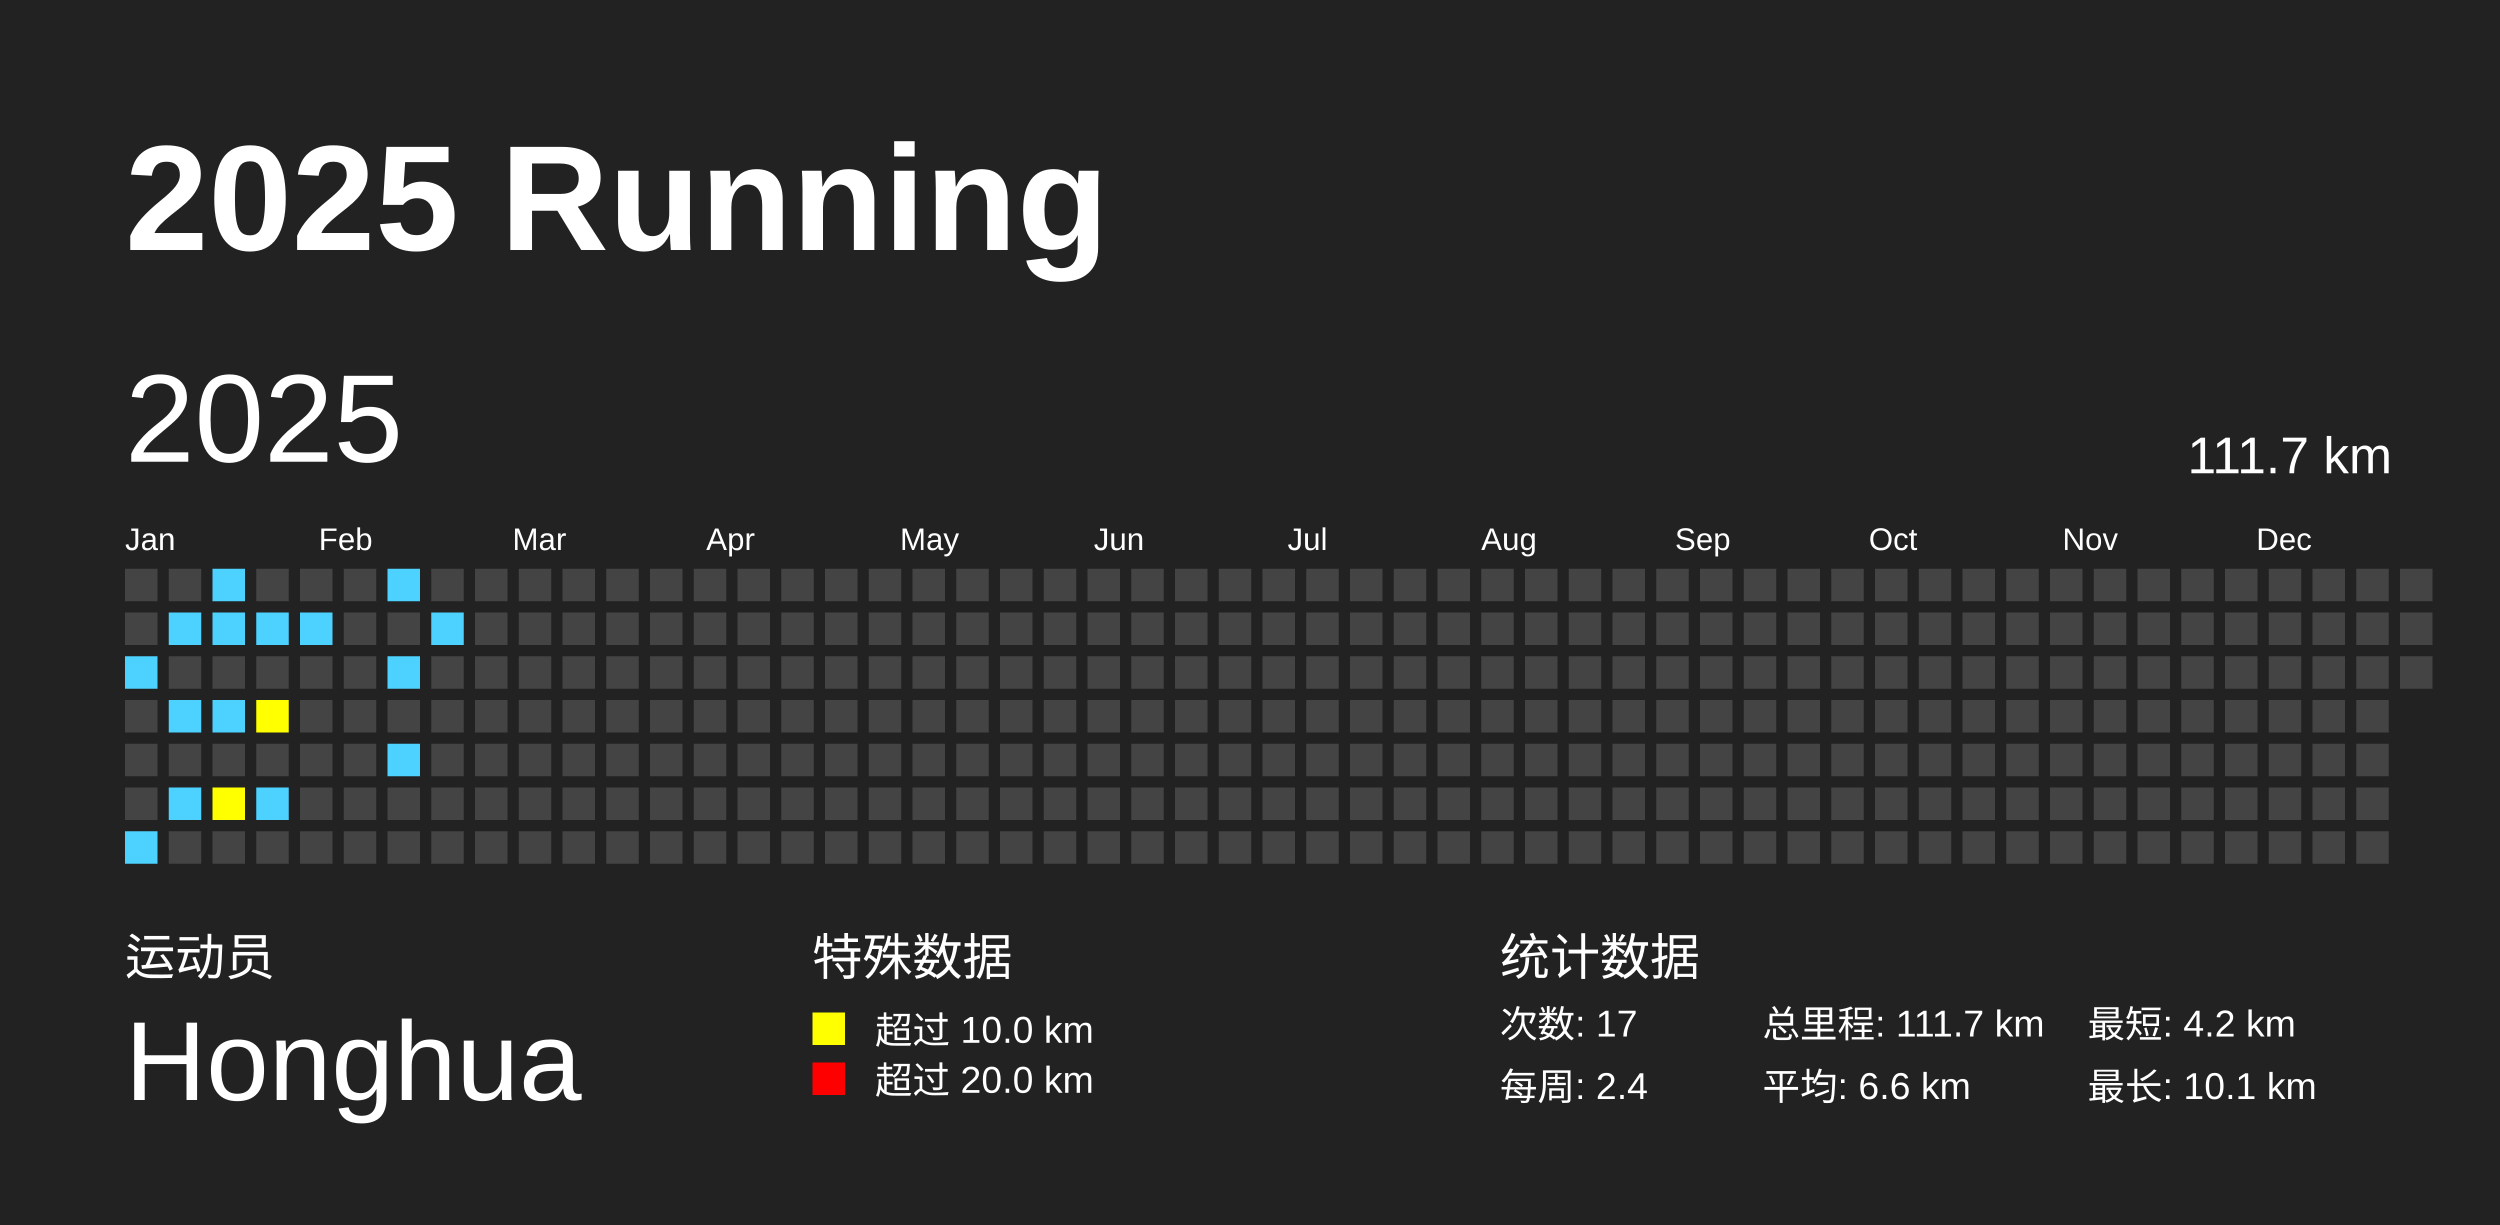
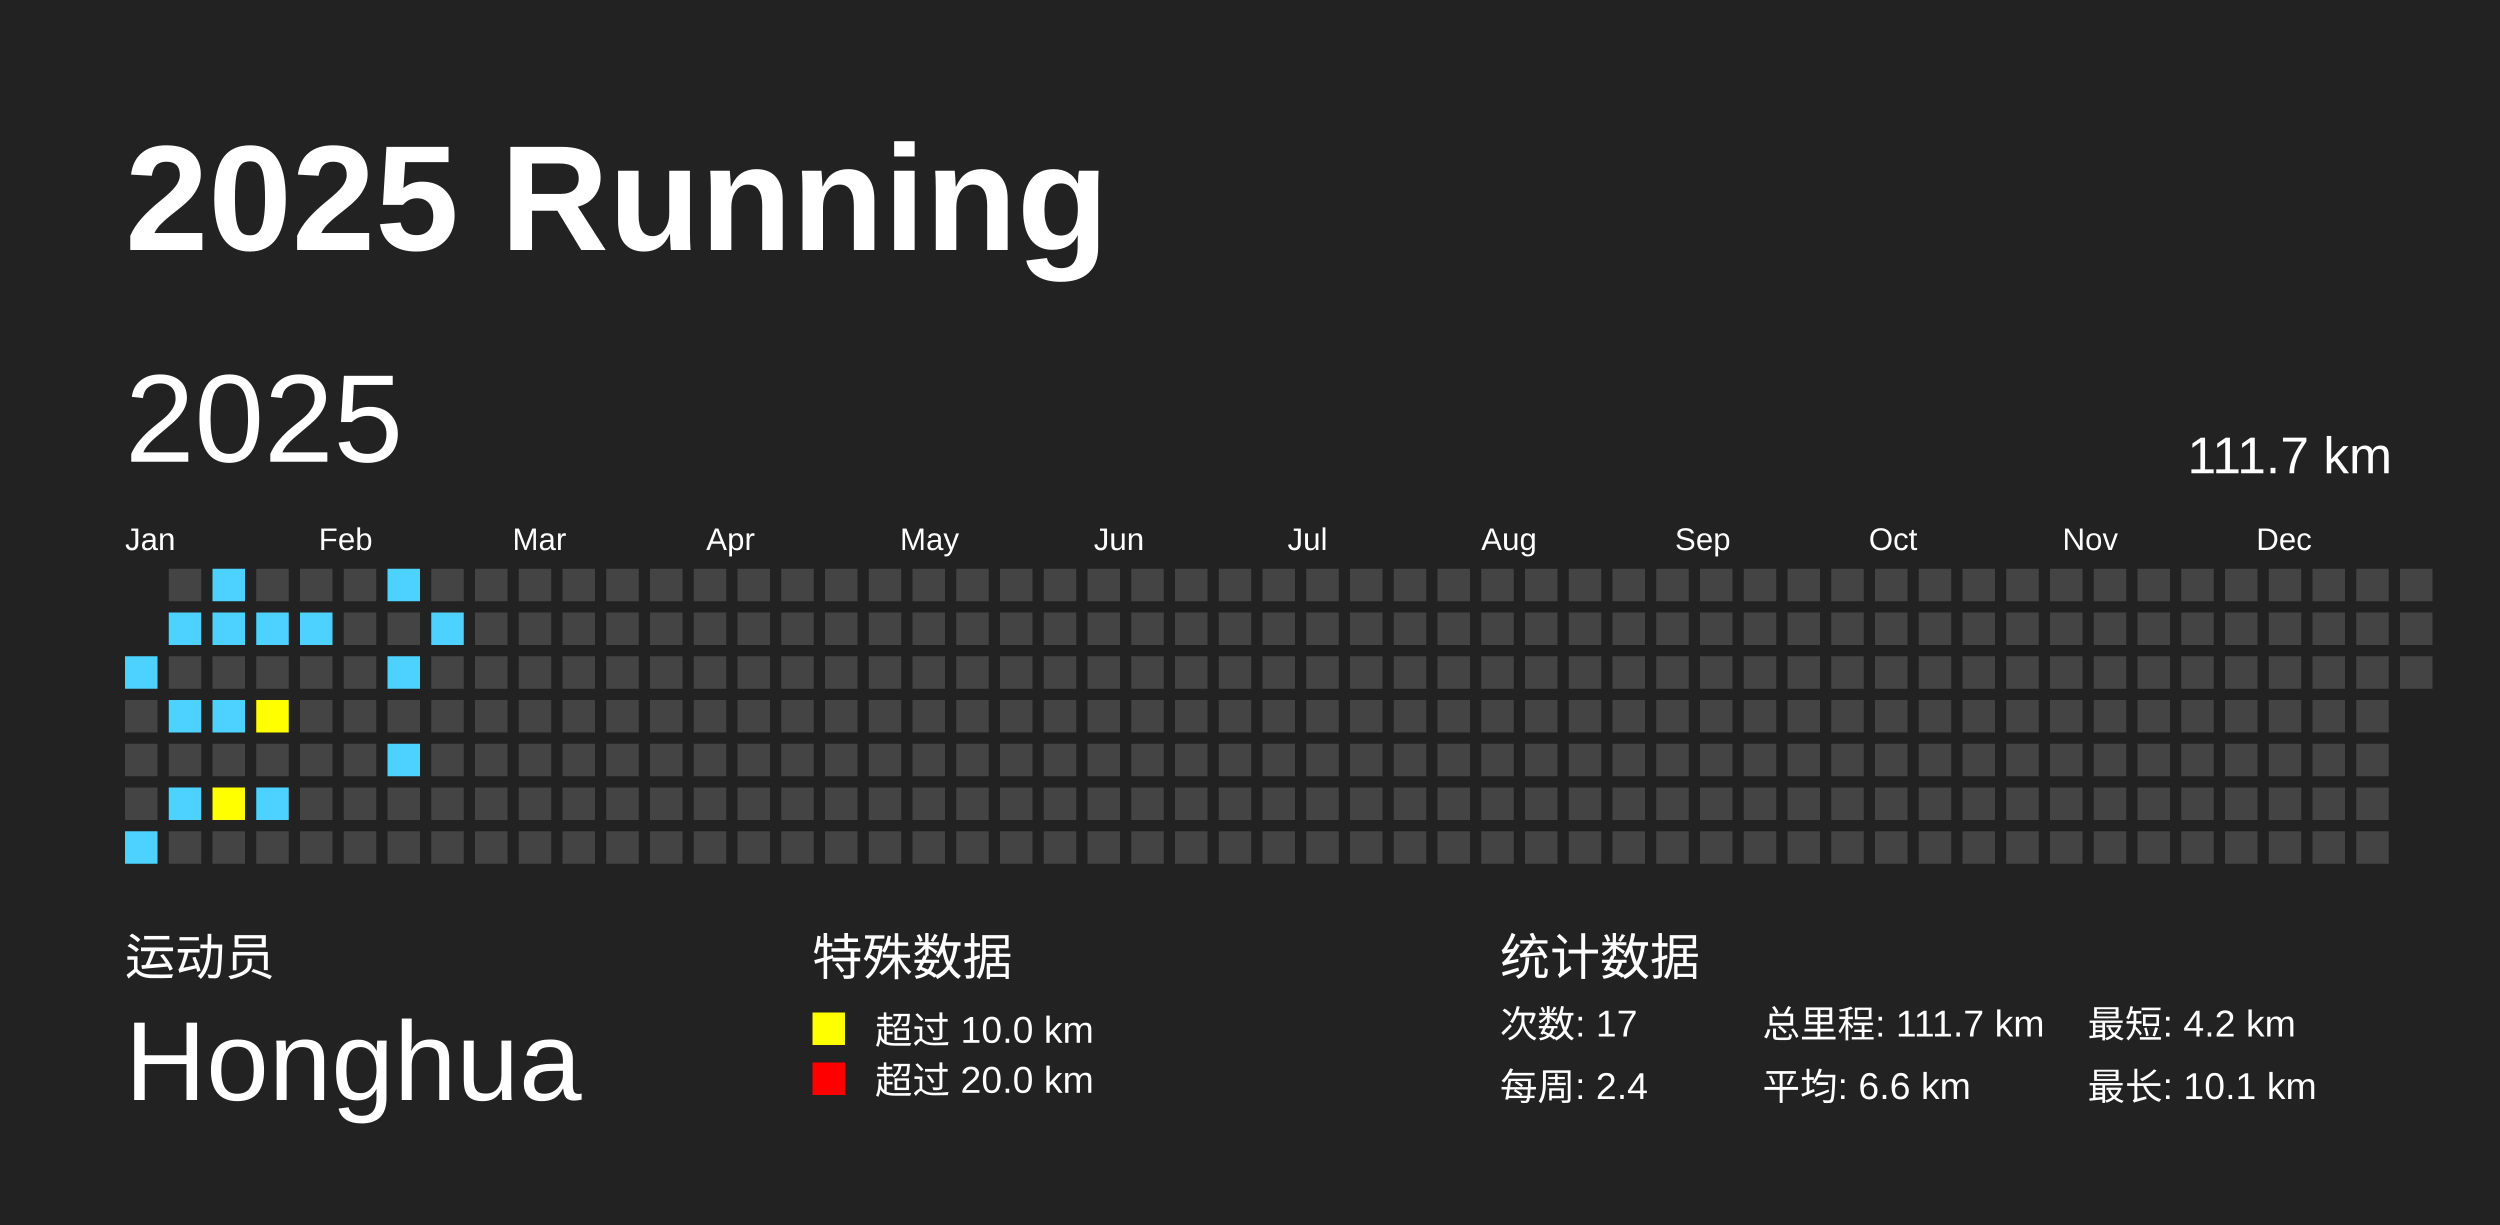
<svg xmlns="http://www.w3.org/2000/svg" baseProfile="full" height="98mm" version="1.1" viewBox="0,0,200,98" width="200mm">
  <defs />
  <rect fill="#222222" height="98" width="200" x="0" y="0" />
  <text fill="#FFFFFF" style="font-size:12px; font-family:Arial; font-weight:bold;" x="10" y="20">2025 Running</text>
  <text fill="#FFFFFF" style="font-size:4px; font-family:Arial" x="10" y="78">运动员</text>
  <text fill="#FFFFFF" style="font-size:9px; font-family:Arial" x="10" y="88">Honghua</text>
  <text fill="#FFFFFF" style="font-size:4px; font-family:Arial" x="65" y="78">特殊数据</text>
  <rect fill="yellow" height="2.6" width="2.6" x="65" y="81" />
  <text fill="#FFFFFF" style="font-size:3px; font-family:Arial" x="70" y="83.5">超过 10.0 km</text>
  <rect fill="red" height="2.6" width="2.6" x="65" y="85" />
  <text fill="#FFFFFF" style="font-size:3px; font-family:Arial" x="70" y="87.5">超过 20.0 km</text>
  <text fill="#FFFFFF" style="font-size:4px; font-family:Arial" x="120" y="78">统计数据</text>
  <text fill="#FFFFFF" style="font-size:3px; font-family:Arial" x="120" y="83">次数: 17</text>
  <text fill="#FFFFFF" style="font-size:3px; font-family:Arial" x="120" y="88">每周: 2.4</text>
  <text fill="#FFFFFF" style="font-size:3px; font-family:Arial" x="141" y="83">总里程: 111.7 km</text>
  <text fill="#FFFFFF" style="font-size:3px; font-family:Arial" x="141" y="88">平均: 6.6 km</text>
  <text fill="#FFFFFF" style="font-size:3px; font-family:Arial" x="167" y="83">最短: 4.2 km</text>
  <text fill="#FFFFFF" style="font-size:3px; font-family:Arial" x="167" y="88">最长: 10.1 km</text>
  <text dominant-baseline="hanging" fill="#FFFFFF" style="font-size:10.0px; font-family:Arial;" x="10" y="30">2025</text>
  <text dominant-baseline="hanging" fill="#FFFFFF" style="font-size:4.125px; font-family:Arial;" x="175" y="35">111.7 km</text>
  <text fill="#FFFFFF" style="font-size:2.5px; font-family:Arial" x="10.0" y="44">Jan</text>
  <text fill="#FFFFFF" style="font-size:2.5px; font-family:Arial" x="25.5" y="44">Feb</text>
  <text fill="#FFFFFF" style="font-size:2.5px; font-family:Arial" x="41.0" y="44">Mar</text>
  <text fill="#FFFFFF" style="font-size:2.5px; font-family:Arial" x="56.5" y="44">Apr</text>
  <text fill="#FFFFFF" style="font-size:2.5px; font-family:Arial" x="72.0" y="44">May</text>
  <text fill="#FFFFFF" style="font-size:2.5px; font-family:Arial" x="87.5" y="44">Jun</text>
  <text fill="#FFFFFF" style="font-size:2.5px; font-family:Arial" x="103.0" y="44">Jul</text>
  <text fill="#FFFFFF" style="font-size:2.5px; font-family:Arial" x="118.5" y="44">Aug</text>
  <text fill="#FFFFFF" style="font-size:2.5px; font-family:Arial" x="134.0" y="44">Sep</text>
  <text fill="#FFFFFF" style="font-size:2.5px; font-family:Arial" x="149.5" y="44">Oct</text>
  <text fill="#FFFFFF" style="font-size:2.5px; font-family:Arial" x="165.0" y="44">Nov</text>
  <text fill="#FFFFFF" style="font-size:2.5px; font-family:Arial" x="180.5" y="44">Dec</text>
-   <rect fill="#444444" height="2.6" width="2.6" x="10.0" y="45.5" />
-   <rect fill="#444444" height="2.6" width="2.6" x="10.0" y="49.0" />
  <rect fill="#4DD2FF" height="2.6" width="2.6" x="10.0" y="52.5" />
  <rect fill="#444444" height="2.6" width="2.6" x="10.0" y="56.0" />
  <rect fill="#444444" height="2.6" width="2.6" x="10.0" y="59.5" />
  <rect fill="#444444" height="2.6" width="2.6" x="10.0" y="63.0" />
  <rect fill="#4DD2FF" height="2.6" width="2.6" x="10.0" y="66.5" />
  <rect fill="#444444" height="2.6" width="2.6" x="13.5" y="45.5" />
  <rect fill="#4DD2FF" height="2.6" width="2.6" x="13.5" y="49.0" />
  <rect fill="#444444" height="2.6" width="2.6" x="13.5" y="52.5" />
  <rect fill="#4DD2FF" height="2.6" width="2.6" x="13.5" y="56.0" />
  <rect fill="#444444" height="2.6" width="2.6" x="13.5" y="59.5" />
  <rect fill="#4DD2FF" height="2.6" width="2.6" x="13.5" y="63.0" />
  <rect fill="#444444" height="2.6" width="2.6" x="13.5" y="66.5" />
  <rect fill="#4DD2FF" height="2.6" width="2.6" x="17.0" y="45.5" />
  <rect fill="#4DD2FF" height="2.6" width="2.6" x="17.0" y="49.0" />
  <rect fill="#444444" height="2.6" width="2.6" x="17.0" y="52.5" />
  <rect fill="#4DD2FF" height="2.6" width="2.6" x="17.0" y="56.0" />
  <rect fill="#444444" height="2.6" width="2.6" x="17.0" y="59.5" />
  <rect fill="yellow" height="2.6" width="2.6" x="17.0" y="63.0" />
  <rect fill="#444444" height="2.6" width="2.6" x="17.0" y="66.5" />
  <rect fill="#444444" height="2.6" width="2.6" x="20.5" y="45.5" />
  <rect fill="#4DD2FF" height="2.6" width="2.6" x="20.5" y="49.0" />
  <rect fill="#444444" height="2.6" width="2.6" x="20.5" y="52.5" />
  <rect fill="yellow" height="2.6" width="2.6" x="20.5" y="56.0" />
  <rect fill="#444444" height="2.6" width="2.6" x="20.5" y="59.5" />
  <rect fill="#4DD2FF" height="2.6" width="2.6" x="20.5" y="63.0" />
  <rect fill="#444444" height="2.6" width="2.6" x="20.5" y="66.5" />
  <rect fill="#444444" height="2.6" width="2.6" x="24.0" y="45.5" />
  <rect fill="#4DD2FF" height="2.6" width="2.6" x="24.0" y="49.0" />
  <rect fill="#444444" height="2.6" width="2.6" x="24.0" y="52.5" />
  <rect fill="#444444" height="2.6" width="2.6" x="24.0" y="56.0" />
  <rect fill="#444444" height="2.6" width="2.6" x="24.0" y="59.5" />
  <rect fill="#444444" height="2.6" width="2.6" x="24.0" y="63.0" />
  <rect fill="#444444" height="2.6" width="2.6" x="24.0" y="66.5" />
  <rect fill="#444444" height="2.6" width="2.6" x="27.5" y="45.5" />
  <rect fill="#444444" height="2.6" width="2.6" x="27.5" y="49.0" />
  <rect fill="#444444" height="2.6" width="2.6" x="27.5" y="52.5" />
  <rect fill="#444444" height="2.6" width="2.6" x="27.5" y="56.0" />
  <rect fill="#444444" height="2.6" width="2.6" x="27.5" y="59.5" />
  <rect fill="#444444" height="2.6" width="2.6" x="27.5" y="63.0" />
  <rect fill="#444444" height="2.6" width="2.6" x="27.5" y="66.5" />
  <rect fill="#4DD2FF" height="2.6" width="2.6" x="31.0" y="45.5" />
  <rect fill="#444444" height="2.6" width="2.6" x="31.0" y="49.0" />
  <rect fill="#4DD2FF" height="2.6" width="2.6" x="31.0" y="52.5" />
  <rect fill="#444444" height="2.6" width="2.6" x="31.0" y="56.0" />
  <rect fill="#4DD2FF" height="2.6" width="2.6" x="31.0" y="59.5" />
  <rect fill="#444444" height="2.6" width="2.6" x="31.0" y="63.0" />
  <rect fill="#444444" height="2.6" width="2.6" x="31.0" y="66.5" />
  <rect fill="#444444" height="2.6" width="2.6" x="34.5" y="45.5" />
  <rect fill="#4DD2FF" height="2.6" width="2.6" x="34.5" y="49.0" />
  <rect fill="#444444" height="2.6" width="2.6" x="34.5" y="52.5" />
  <rect fill="#444444" height="2.6" width="2.6" x="34.5" y="56.0" />
  <rect fill="#444444" height="2.6" width="2.6" x="34.5" y="59.5" />
  <rect fill="#444444" height="2.6" width="2.6" x="34.5" y="63.0" />
  <rect fill="#444444" height="2.6" width="2.6" x="34.5" y="66.5" />
  <rect fill="#444444" height="2.6" width="2.6" x="38.0" y="45.5" />
  <rect fill="#444444" height="2.6" width="2.6" x="38.0" y="49.0" />
  <rect fill="#444444" height="2.6" width="2.6" x="38.0" y="52.5" />
  <rect fill="#444444" height="2.6" width="2.6" x="38.0" y="56.0" />
  <rect fill="#444444" height="2.6" width="2.6" x="38.0" y="59.5" />
  <rect fill="#444444" height="2.6" width="2.6" x="38.0" y="63.0" />
  <rect fill="#444444" height="2.6" width="2.6" x="38.0" y="66.5" />
  <rect fill="#444444" height="2.6" width="2.6" x="41.5" y="45.5" />
  <rect fill="#444444" height="2.6" width="2.6" x="41.5" y="49.0" />
  <rect fill="#444444" height="2.6" width="2.6" x="41.5" y="52.5" />
  <rect fill="#444444" height="2.6" width="2.6" x="41.5" y="56.0" />
  <rect fill="#444444" height="2.6" width="2.6" x="41.5" y="59.5" />
  <rect fill="#444444" height="2.6" width="2.6" x="41.5" y="63.0" />
  <rect fill="#444444" height="2.6" width="2.6" x="41.5" y="66.5" />
  <rect fill="#444444" height="2.6" width="2.6" x="45.0" y="45.5" />
  <rect fill="#444444" height="2.6" width="2.6" x="45.0" y="49.0" />
  <rect fill="#444444" height="2.6" width="2.6" x="45.0" y="52.5" />
  <rect fill="#444444" height="2.6" width="2.6" x="45.0" y="56.0" />
  <rect fill="#444444" height="2.6" width="2.6" x="45.0" y="59.5" />
  <rect fill="#444444" height="2.6" width="2.6" x="45.0" y="63.0" />
  <rect fill="#444444" height="2.6" width="2.6" x="45.0" y="66.5" />
  <rect fill="#444444" height="2.6" width="2.6" x="48.5" y="45.5" />
  <rect fill="#444444" height="2.6" width="2.6" x="48.5" y="49.0" />
  <rect fill="#444444" height="2.6" width="2.6" x="48.5" y="52.5" />
  <rect fill="#444444" height="2.6" width="2.6" x="48.5" y="56.0" />
  <rect fill="#444444" height="2.6" width="2.6" x="48.5" y="59.5" />
  <rect fill="#444444" height="2.6" width="2.6" x="48.5" y="63.0" />
  <rect fill="#444444" height="2.6" width="2.6" x="48.5" y="66.5" />
  <rect fill="#444444" height="2.6" width="2.6" x="52.0" y="45.5" />
  <rect fill="#444444" height="2.6" width="2.6" x="52.0" y="49.0" />
  <rect fill="#444444" height="2.6" width="2.6" x="52.0" y="52.5" />
  <rect fill="#444444" height="2.6" width="2.6" x="52.0" y="56.0" />
  <rect fill="#444444" height="2.6" width="2.6" x="52.0" y="59.5" />
  <rect fill="#444444" height="2.6" width="2.6" x="52.0" y="63.0" />
  <rect fill="#444444" height="2.6" width="2.6" x="52.0" y="66.5" />
  <rect fill="#444444" height="2.6" width="2.6" x="55.5" y="45.5" />
  <rect fill="#444444" height="2.6" width="2.6" x="55.5" y="49.0" />
  <rect fill="#444444" height="2.6" width="2.6" x="55.5" y="52.5" />
  <rect fill="#444444" height="2.6" width="2.6" x="55.5" y="56.0" />
  <rect fill="#444444" height="2.6" width="2.6" x="55.5" y="59.5" />
  <rect fill="#444444" height="2.6" width="2.6" x="55.5" y="63.0" />
  <rect fill="#444444" height="2.6" width="2.6" x="55.5" y="66.5" />
  <rect fill="#444444" height="2.6" width="2.6" x="59.0" y="45.5" />
  <rect fill="#444444" height="2.6" width="2.6" x="59.0" y="49.0" />
  <rect fill="#444444" height="2.6" width="2.6" x="59.0" y="52.5" />
  <rect fill="#444444" height="2.6" width="2.6" x="59.0" y="56.0" />
  <rect fill="#444444" height="2.6" width="2.6" x="59.0" y="59.5" />
  <rect fill="#444444" height="2.6" width="2.6" x="59.0" y="63.0" />
  <rect fill="#444444" height="2.6" width="2.6" x="59.0" y="66.5" />
  <rect fill="#444444" height="2.6" width="2.6" x="62.5" y="45.5" />
  <rect fill="#444444" height="2.6" width="2.6" x="62.5" y="49.0" />
  <rect fill="#444444" height="2.6" width="2.6" x="62.5" y="52.5" />
  <rect fill="#444444" height="2.6" width="2.6" x="62.5" y="56.0" />
  <rect fill="#444444" height="2.6" width="2.6" x="62.5" y="59.5" />
  <rect fill="#444444" height="2.6" width="2.6" x="62.5" y="63.0" />
  <rect fill="#444444" height="2.6" width="2.6" x="62.5" y="66.5" />
  <rect fill="#444444" height="2.6" width="2.6" x="66.0" y="45.5" />
  <rect fill="#444444" height="2.6" width="2.6" x="66.0" y="49.0" />
  <rect fill="#444444" height="2.6" width="2.6" x="66.0" y="52.5" />
  <rect fill="#444444" height="2.6" width="2.6" x="66.0" y="56.0" />
  <rect fill="#444444" height="2.6" width="2.6" x="66.0" y="59.5" />
  <rect fill="#444444" height="2.6" width="2.6" x="66.0" y="63.0" />
  <rect fill="#444444" height="2.6" width="2.6" x="66.0" y="66.5" />
  <rect fill="#444444" height="2.6" width="2.6" x="69.5" y="45.5" />
  <rect fill="#444444" height="2.6" width="2.6" x="69.5" y="49.0" />
  <rect fill="#444444" height="2.6" width="2.6" x="69.5" y="52.5" />
  <rect fill="#444444" height="2.6" width="2.6" x="69.5" y="56.0" />
  <rect fill="#444444" height="2.6" width="2.6" x="69.5" y="59.5" />
  <rect fill="#444444" height="2.6" width="2.6" x="69.5" y="63.0" />
  <rect fill="#444444" height="2.6" width="2.6" x="69.5" y="66.5" />
  <rect fill="#444444" height="2.6" width="2.6" x="73.0" y="45.5" />
  <rect fill="#444444" height="2.6" width="2.6" x="73.0" y="49.0" />
  <rect fill="#444444" height="2.6" width="2.6" x="73.0" y="52.5" />
  <rect fill="#444444" height="2.6" width="2.6" x="73.0" y="56.0" />
  <rect fill="#444444" height="2.6" width="2.6" x="73.0" y="59.5" />
  <rect fill="#444444" height="2.6" width="2.6" x="73.0" y="63.0" />
  <rect fill="#444444" height="2.6" width="2.6" x="73.0" y="66.5" />
  <rect fill="#444444" height="2.6" width="2.6" x="76.5" y="45.5" />
  <rect fill="#444444" height="2.6" width="2.6" x="76.5" y="49.0" />
  <rect fill="#444444" height="2.6" width="2.6" x="76.5" y="52.5" />
  <rect fill="#444444" height="2.6" width="2.6" x="76.5" y="56.0" />
  <rect fill="#444444" height="2.6" width="2.6" x="76.5" y="59.5" />
  <rect fill="#444444" height="2.6" width="2.6" x="76.5" y="63.0" />
  <rect fill="#444444" height="2.6" width="2.6" x="76.5" y="66.5" />
  <rect fill="#444444" height="2.6" width="2.6" x="80.0" y="45.5" />
  <rect fill="#444444" height="2.6" width="2.6" x="80.0" y="49.0" />
  <rect fill="#444444" height="2.6" width="2.6" x="80.0" y="52.5" />
  <rect fill="#444444" height="2.6" width="2.6" x="80.0" y="56.0" />
  <rect fill="#444444" height="2.6" width="2.6" x="80.0" y="59.5" />
  <rect fill="#444444" height="2.6" width="2.6" x="80.0" y="63.0" />
  <rect fill="#444444" height="2.6" width="2.6" x="80.0" y="66.5" />
  <rect fill="#444444" height="2.6" width="2.6" x="83.5" y="45.5" />
  <rect fill="#444444" height="2.6" width="2.6" x="83.5" y="49.0" />
  <rect fill="#444444" height="2.6" width="2.6" x="83.5" y="52.5" />
  <rect fill="#444444" height="2.6" width="2.6" x="83.5" y="56.0" />
  <rect fill="#444444" height="2.6" width="2.6" x="83.5" y="59.5" />
  <rect fill="#444444" height="2.6" width="2.6" x="83.5" y="63.0" />
  <rect fill="#444444" height="2.6" width="2.6" x="83.5" y="66.5" />
  <rect fill="#444444" height="2.6" width="2.6" x="87.0" y="45.5" />
  <rect fill="#444444" height="2.6" width="2.6" x="87.0" y="49.0" />
  <rect fill="#444444" height="2.6" width="2.6" x="87.0" y="52.5" />
  <rect fill="#444444" height="2.6" width="2.6" x="87.0" y="56.0" />
  <rect fill="#444444" height="2.6" width="2.6" x="87.0" y="59.5" />
  <rect fill="#444444" height="2.6" width="2.6" x="87.0" y="63.0" />
  <rect fill="#444444" height="2.6" width="2.6" x="87.0" y="66.5" />
  <rect fill="#444444" height="2.6" width="2.6" x="90.5" y="45.5" />
  <rect fill="#444444" height="2.6" width="2.6" x="90.5" y="49.0" />
  <rect fill="#444444" height="2.6" width="2.6" x="90.5" y="52.5" />
  <rect fill="#444444" height="2.6" width="2.6" x="90.5" y="56.0" />
  <rect fill="#444444" height="2.6" width="2.6" x="90.5" y="59.5" />
  <rect fill="#444444" height="2.6" width="2.6" x="90.5" y="63.0" />
  <rect fill="#444444" height="2.6" width="2.6" x="90.5" y="66.5" />
  <rect fill="#444444" height="2.6" width="2.6" x="94.0" y="45.5" />
  <rect fill="#444444" height="2.6" width="2.6" x="94.0" y="49.0" />
  <rect fill="#444444" height="2.6" width="2.6" x="94.0" y="52.5" />
  <rect fill="#444444" height="2.6" width="2.6" x="94.0" y="56.0" />
  <rect fill="#444444" height="2.6" width="2.6" x="94.0" y="59.5" />
  <rect fill="#444444" height="2.6" width="2.6" x="94.0" y="63.0" />
  <rect fill="#444444" height="2.6" width="2.6" x="94.0" y="66.5" />
  <rect fill="#444444" height="2.6" width="2.6" x="97.5" y="45.5" />
  <rect fill="#444444" height="2.6" width="2.6" x="97.5" y="49.0" />
  <rect fill="#444444" height="2.6" width="2.6" x="97.5" y="52.5" />
  <rect fill="#444444" height="2.6" width="2.6" x="97.5" y="56.0" />
  <rect fill="#444444" height="2.6" width="2.6" x="97.5" y="59.5" />
  <rect fill="#444444" height="2.6" width="2.6" x="97.5" y="63.0" />
  <rect fill="#444444" height="2.6" width="2.6" x="97.5" y="66.5" />
  <rect fill="#444444" height="2.6" width="2.6" x="101.0" y="45.5" />
  <rect fill="#444444" height="2.6" width="2.6" x="101.0" y="49.0" />
  <rect fill="#444444" height="2.6" width="2.6" x="101.0" y="52.5" />
  <rect fill="#444444" height="2.6" width="2.6" x="101.0" y="56.0" />
  <rect fill="#444444" height="2.6" width="2.6" x="101.0" y="59.5" />
  <rect fill="#444444" height="2.6" width="2.6" x="101.0" y="63.0" />
  <rect fill="#444444" height="2.6" width="2.6" x="101.0" y="66.5" />
  <rect fill="#444444" height="2.6" width="2.6" x="104.5" y="45.5" />
  <rect fill="#444444" height="2.6" width="2.6" x="104.5" y="49.0" />
  <rect fill="#444444" height="2.6" width="2.6" x="104.5" y="52.5" />
  <rect fill="#444444" height="2.6" width="2.6" x="104.5" y="56.0" />
  <rect fill="#444444" height="2.6" width="2.6" x="104.5" y="59.5" />
  <rect fill="#444444" height="2.6" width="2.6" x="104.5" y="63.0" />
  <rect fill="#444444" height="2.6" width="2.6" x="104.5" y="66.5" />
  <rect fill="#444444" height="2.6" width="2.6" x="108.0" y="45.5" />
  <rect fill="#444444" height="2.6" width="2.6" x="108.0" y="49.0" />
  <rect fill="#444444" height="2.6" width="2.6" x="108.0" y="52.5" />
  <rect fill="#444444" height="2.6" width="2.6" x="108.0" y="56.0" />
  <rect fill="#444444" height="2.6" width="2.6" x="108.0" y="59.5" />
  <rect fill="#444444" height="2.6" width="2.6" x="108.0" y="63.0" />
  <rect fill="#444444" height="2.6" width="2.6" x="108.0" y="66.5" />
  <rect fill="#444444" height="2.6" width="2.6" x="111.5" y="45.5" />
  <rect fill="#444444" height="2.6" width="2.6" x="111.5" y="49.0" />
  <rect fill="#444444" height="2.6" width="2.6" x="111.5" y="52.5" />
  <rect fill="#444444" height="2.6" width="2.6" x="111.5" y="56.0" />
  <rect fill="#444444" height="2.6" width="2.6" x="111.5" y="59.5" />
  <rect fill="#444444" height="2.6" width="2.6" x="111.5" y="63.0" />
  <rect fill="#444444" height="2.6" width="2.6" x="111.5" y="66.5" />
  <rect fill="#444444" height="2.6" width="2.6" x="115.0" y="45.5" />
  <rect fill="#444444" height="2.6" width="2.6" x="115.0" y="49.0" />
  <rect fill="#444444" height="2.6" width="2.6" x="115.0" y="52.5" />
  <rect fill="#444444" height="2.6" width="2.6" x="115.0" y="56.0" />
  <rect fill="#444444" height="2.6" width="2.6" x="115.0" y="59.5" />
  <rect fill="#444444" height="2.6" width="2.6" x="115.0" y="63.0" />
  <rect fill="#444444" height="2.6" width="2.6" x="115.0" y="66.5" />
  <rect fill="#444444" height="2.6" width="2.6" x="118.5" y="45.5" />
  <rect fill="#444444" height="2.6" width="2.6" x="118.5" y="49.0" />
  <rect fill="#444444" height="2.6" width="2.6" x="118.5" y="52.5" />
  <rect fill="#444444" height="2.6" width="2.6" x="118.5" y="56.0" />
  <rect fill="#444444" height="2.6" width="2.6" x="118.5" y="59.5" />
  <rect fill="#444444" height="2.6" width="2.6" x="118.5" y="63.0" />
  <rect fill="#444444" height="2.6" width="2.6" x="118.5" y="66.5" />
  <rect fill="#444444" height="2.6" width="2.6" x="122.0" y="45.5" />
  <rect fill="#444444" height="2.6" width="2.6" x="122.0" y="49.0" />
  <rect fill="#444444" height="2.6" width="2.6" x="122.0" y="52.5" />
  <rect fill="#444444" height="2.6" width="2.6" x="122.0" y="56.0" />
  <rect fill="#444444" height="2.6" width="2.6" x="122.0" y="59.5" />
  <rect fill="#444444" height="2.6" width="2.6" x="122.0" y="63.0" />
  <rect fill="#444444" height="2.6" width="2.6" x="122.0" y="66.5" />
  <rect fill="#444444" height="2.6" width="2.6" x="125.5" y="45.5" />
  <rect fill="#444444" height="2.6" width="2.6" x="125.5" y="49.0" />
  <rect fill="#444444" height="2.6" width="2.6" x="125.5" y="52.5" />
  <rect fill="#444444" height="2.6" width="2.6" x="125.5" y="56.0" />
  <rect fill="#444444" height="2.6" width="2.6" x="125.5" y="59.5" />
  <rect fill="#444444" height="2.6" width="2.6" x="125.5" y="63.0" />
  <rect fill="#444444" height="2.6" width="2.6" x="125.5" y="66.5" />
  <rect fill="#444444" height="2.6" width="2.6" x="129.0" y="45.5" />
  <rect fill="#444444" height="2.6" width="2.6" x="129.0" y="49.0" />
  <rect fill="#444444" height="2.6" width="2.6" x="129.0" y="52.5" />
  <rect fill="#444444" height="2.6" width="2.6" x="129.0" y="56.0" />
  <rect fill="#444444" height="2.6" width="2.6" x="129.0" y="59.5" />
  <rect fill="#444444" height="2.6" width="2.6" x="129.0" y="63.0" />
  <rect fill="#444444" height="2.6" width="2.6" x="129.0" y="66.5" />
  <rect fill="#444444" height="2.6" width="2.6" x="132.5" y="45.5" />
  <rect fill="#444444" height="2.6" width="2.6" x="132.5" y="49.0" />
  <rect fill="#444444" height="2.6" width="2.6" x="132.5" y="52.5" />
  <rect fill="#444444" height="2.6" width="2.6" x="132.5" y="56.0" />
  <rect fill="#444444" height="2.6" width="2.6" x="132.5" y="59.5" />
  <rect fill="#444444" height="2.6" width="2.6" x="132.5" y="63.0" />
  <rect fill="#444444" height="2.6" width="2.6" x="132.5" y="66.5" />
  <rect fill="#444444" height="2.6" width="2.6" x="136.0" y="45.5" />
  <rect fill="#444444" height="2.6" width="2.6" x="136.0" y="49.0" />
  <rect fill="#444444" height="2.6" width="2.6" x="136.0" y="52.5" />
  <rect fill="#444444" height="2.6" width="2.6" x="136.0" y="56.0" />
  <rect fill="#444444" height="2.6" width="2.6" x="136.0" y="59.5" />
  <rect fill="#444444" height="2.6" width="2.6" x="136.0" y="63.0" />
  <rect fill="#444444" height="2.6" width="2.6" x="136.0" y="66.5" />
  <rect fill="#444444" height="2.6" width="2.6" x="139.5" y="45.5" />
  <rect fill="#444444" height="2.6" width="2.6" x="139.5" y="49.0" />
  <rect fill="#444444" height="2.6" width="2.6" x="139.5" y="52.5" />
  <rect fill="#444444" height="2.6" width="2.6" x="139.5" y="56.0" />
  <rect fill="#444444" height="2.6" width="2.6" x="139.5" y="59.5" />
  <rect fill="#444444" height="2.6" width="2.6" x="139.5" y="63.0" />
  <rect fill="#444444" height="2.6" width="2.6" x="139.5" y="66.5" />
  <rect fill="#444444" height="2.6" width="2.6" x="143.0" y="45.5" />
  <rect fill="#444444" height="2.6" width="2.6" x="143.0" y="49.0" />
  <rect fill="#444444" height="2.6" width="2.6" x="143.0" y="52.5" />
  <rect fill="#444444" height="2.6" width="2.6" x="143.0" y="56.0" />
  <rect fill="#444444" height="2.6" width="2.6" x="143.0" y="59.5" />
  <rect fill="#444444" height="2.6" width="2.6" x="143.0" y="63.0" />
  <rect fill="#444444" height="2.6" width="2.6" x="143.0" y="66.5" />
  <rect fill="#444444" height="2.6" width="2.6" x="146.5" y="45.5" />
  <rect fill="#444444" height="2.6" width="2.6" x="146.5" y="49.0" />
  <rect fill="#444444" height="2.6" width="2.6" x="146.5" y="52.5" />
  <rect fill="#444444" height="2.6" width="2.6" x="146.5" y="56.0" />
  <rect fill="#444444" height="2.6" width="2.6" x="146.5" y="59.5" />
  <rect fill="#444444" height="2.6" width="2.6" x="146.5" y="63.0" />
  <rect fill="#444444" height="2.6" width="2.6" x="146.5" y="66.5" />
  <rect fill="#444444" height="2.6" width="2.6" x="150.0" y="45.5" />
  <rect fill="#444444" height="2.6" width="2.6" x="150.0" y="49.0" />
  <rect fill="#444444" height="2.6" width="2.6" x="150.0" y="52.5" />
  <rect fill="#444444" height="2.6" width="2.6" x="150.0" y="56.0" />
  <rect fill="#444444" height="2.6" width="2.6" x="150.0" y="59.5" />
  <rect fill="#444444" height="2.6" width="2.6" x="150.0" y="63.0" />
  <rect fill="#444444" height="2.6" width="2.6" x="150.0" y="66.5" />
  <rect fill="#444444" height="2.6" width="2.6" x="153.5" y="45.5" />
  <rect fill="#444444" height="2.6" width="2.6" x="153.5" y="49.0" />
  <rect fill="#444444" height="2.6" width="2.6" x="153.5" y="52.5" />
  <rect fill="#444444" height="2.6" width="2.6" x="153.5" y="56.0" />
  <rect fill="#444444" height="2.6" width="2.6" x="153.5" y="59.5" />
  <rect fill="#444444" height="2.6" width="2.6" x="153.5" y="63.0" />
  <rect fill="#444444" height="2.6" width="2.6" x="153.5" y="66.5" />
  <rect fill="#444444" height="2.6" width="2.6" x="157.0" y="45.5" />
  <rect fill="#444444" height="2.6" width="2.6" x="157.0" y="49.0" />
  <rect fill="#444444" height="2.6" width="2.6" x="157.0" y="52.5" />
  <rect fill="#444444" height="2.6" width="2.6" x="157.0" y="56.0" />
  <rect fill="#444444" height="2.6" width="2.6" x="157.0" y="59.5" />
  <rect fill="#444444" height="2.6" width="2.6" x="157.0" y="63.0" />
  <rect fill="#444444" height="2.6" width="2.6" x="157.0" y="66.5" />
  <rect fill="#444444" height="2.6" width="2.6" x="160.5" y="45.5" />
  <rect fill="#444444" height="2.6" width="2.6" x="160.5" y="49.0" />
  <rect fill="#444444" height="2.6" width="2.6" x="160.5" y="52.5" />
  <rect fill="#444444" height="2.6" width="2.6" x="160.5" y="56.0" />
  <rect fill="#444444" height="2.6" width="2.6" x="160.5" y="59.5" />
  <rect fill="#444444" height="2.6" width="2.6" x="160.5" y="63.0" />
  <rect fill="#444444" height="2.6" width="2.6" x="160.5" y="66.5" />
  <rect fill="#444444" height="2.6" width="2.6" x="164.0" y="45.5" />
  <rect fill="#444444" height="2.6" width="2.6" x="164.0" y="49.0" />
  <rect fill="#444444" height="2.6" width="2.6" x="164.0" y="52.5" />
  <rect fill="#444444" height="2.6" width="2.6" x="164.0" y="56.0" />
  <rect fill="#444444" height="2.6" width="2.6" x="164.0" y="59.5" />
  <rect fill="#444444" height="2.6" width="2.6" x="164.0" y="63.0" />
  <rect fill="#444444" height="2.6" width="2.6" x="164.0" y="66.5" />
  <rect fill="#444444" height="2.6" width="2.6" x="167.5" y="45.5" />
  <rect fill="#444444" height="2.6" width="2.6" x="167.5" y="49.0" />
  <rect fill="#444444" height="2.6" width="2.6" x="167.5" y="52.5" />
  <rect fill="#444444" height="2.6" width="2.6" x="167.5" y="56.0" />
  <rect fill="#444444" height="2.6" width="2.6" x="167.5" y="59.5" />
  <rect fill="#444444" height="2.6" width="2.6" x="167.5" y="63.0" />
  <rect fill="#444444" height="2.6" width="2.6" x="167.5" y="66.5" />
  <rect fill="#444444" height="2.6" width="2.6" x="171.0" y="45.5" />
  <rect fill="#444444" height="2.6" width="2.6" x="171.0" y="49.0" />
  <rect fill="#444444" height="2.6" width="2.6" x="171.0" y="52.5" />
  <rect fill="#444444" height="2.6" width="2.6" x="171.0" y="56.0" />
  <rect fill="#444444" height="2.6" width="2.6" x="171.0" y="59.5" />
  <rect fill="#444444" height="2.6" width="2.6" x="171.0" y="63.0" />
  <rect fill="#444444" height="2.6" width="2.6" x="171.0" y="66.5" />
  <rect fill="#444444" height="2.6" width="2.6" x="174.5" y="45.5" />
  <rect fill="#444444" height="2.6" width="2.6" x="174.5" y="49.0" />
  <rect fill="#444444" height="2.6" width="2.6" x="174.5" y="52.5" />
  <rect fill="#444444" height="2.6" width="2.6" x="174.5" y="56.0" />
  <rect fill="#444444" height="2.6" width="2.6" x="174.5" y="59.5" />
  <rect fill="#444444" height="2.6" width="2.6" x="174.5" y="63.0" />
  <rect fill="#444444" height="2.6" width="2.6" x="174.5" y="66.5" />
  <rect fill="#444444" height="2.6" width="2.6" x="178.0" y="45.5" />
  <rect fill="#444444" height="2.6" width="2.6" x="178.0" y="49.0" />
  <rect fill="#444444" height="2.6" width="2.6" x="178.0" y="52.5" />
  <rect fill="#444444" height="2.6" width="2.6" x="178.0" y="56.0" />
  <rect fill="#444444" height="2.6" width="2.6" x="178.0" y="59.5" />
  <rect fill="#444444" height="2.6" width="2.6" x="178.0" y="63.0" />
  <rect fill="#444444" height="2.6" width="2.6" x="178.0" y="66.5" />
  <rect fill="#444444" height="2.6" width="2.6" x="181.5" y="45.5" />
  <rect fill="#444444" height="2.6" width="2.6" x="181.5" y="49.0" />
  <rect fill="#444444" height="2.6" width="2.6" x="181.5" y="52.5" />
  <rect fill="#444444" height="2.6" width="2.6" x="181.5" y="56.0" />
  <rect fill="#444444" height="2.6" width="2.6" x="181.5" y="59.5" />
  <rect fill="#444444" height="2.6" width="2.6" x="181.5" y="63.0" />
  <rect fill="#444444" height="2.6" width="2.6" x="181.5" y="66.5" />
  <rect fill="#444444" height="2.6" width="2.6" x="185.0" y="45.5" />
  <rect fill="#444444" height="2.6" width="2.6" x="185.0" y="49.0" />
  <rect fill="#444444" height="2.6" width="2.6" x="185.0" y="52.5" />
  <rect fill="#444444" height="2.6" width="2.6" x="185.0" y="56.0" />
  <rect fill="#444444" height="2.6" width="2.6" x="185.0" y="59.5" />
  <rect fill="#444444" height="2.6" width="2.6" x="185.0" y="63.0" />
  <rect fill="#444444" height="2.6" width="2.6" x="185.0" y="66.5" />
  <rect fill="#444444" height="2.6" width="2.6" x="188.5" y="45.5" />
  <rect fill="#444444" height="2.6" width="2.6" x="188.5" y="49.0" />
  <rect fill="#444444" height="2.6" width="2.6" x="188.5" y="52.5" />
  <rect fill="#444444" height="2.6" width="2.6" x="188.5" y="56.0" />
  <rect fill="#444444" height="2.6" width="2.6" x="188.5" y="59.5" />
  <rect fill="#444444" height="2.6" width="2.6" x="188.5" y="63.0" />
  <rect fill="#444444" height="2.6" width="2.6" x="188.5" y="66.5" />
  <rect fill="#444444" height="2.6" width="2.6" x="192.0" y="45.5" />
  <rect fill="#444444" height="2.6" width="2.6" x="192.0" y="49.0" />
  <rect fill="#444444" height="2.6" width="2.6" x="192.0" y="52.5" />
</svg>
